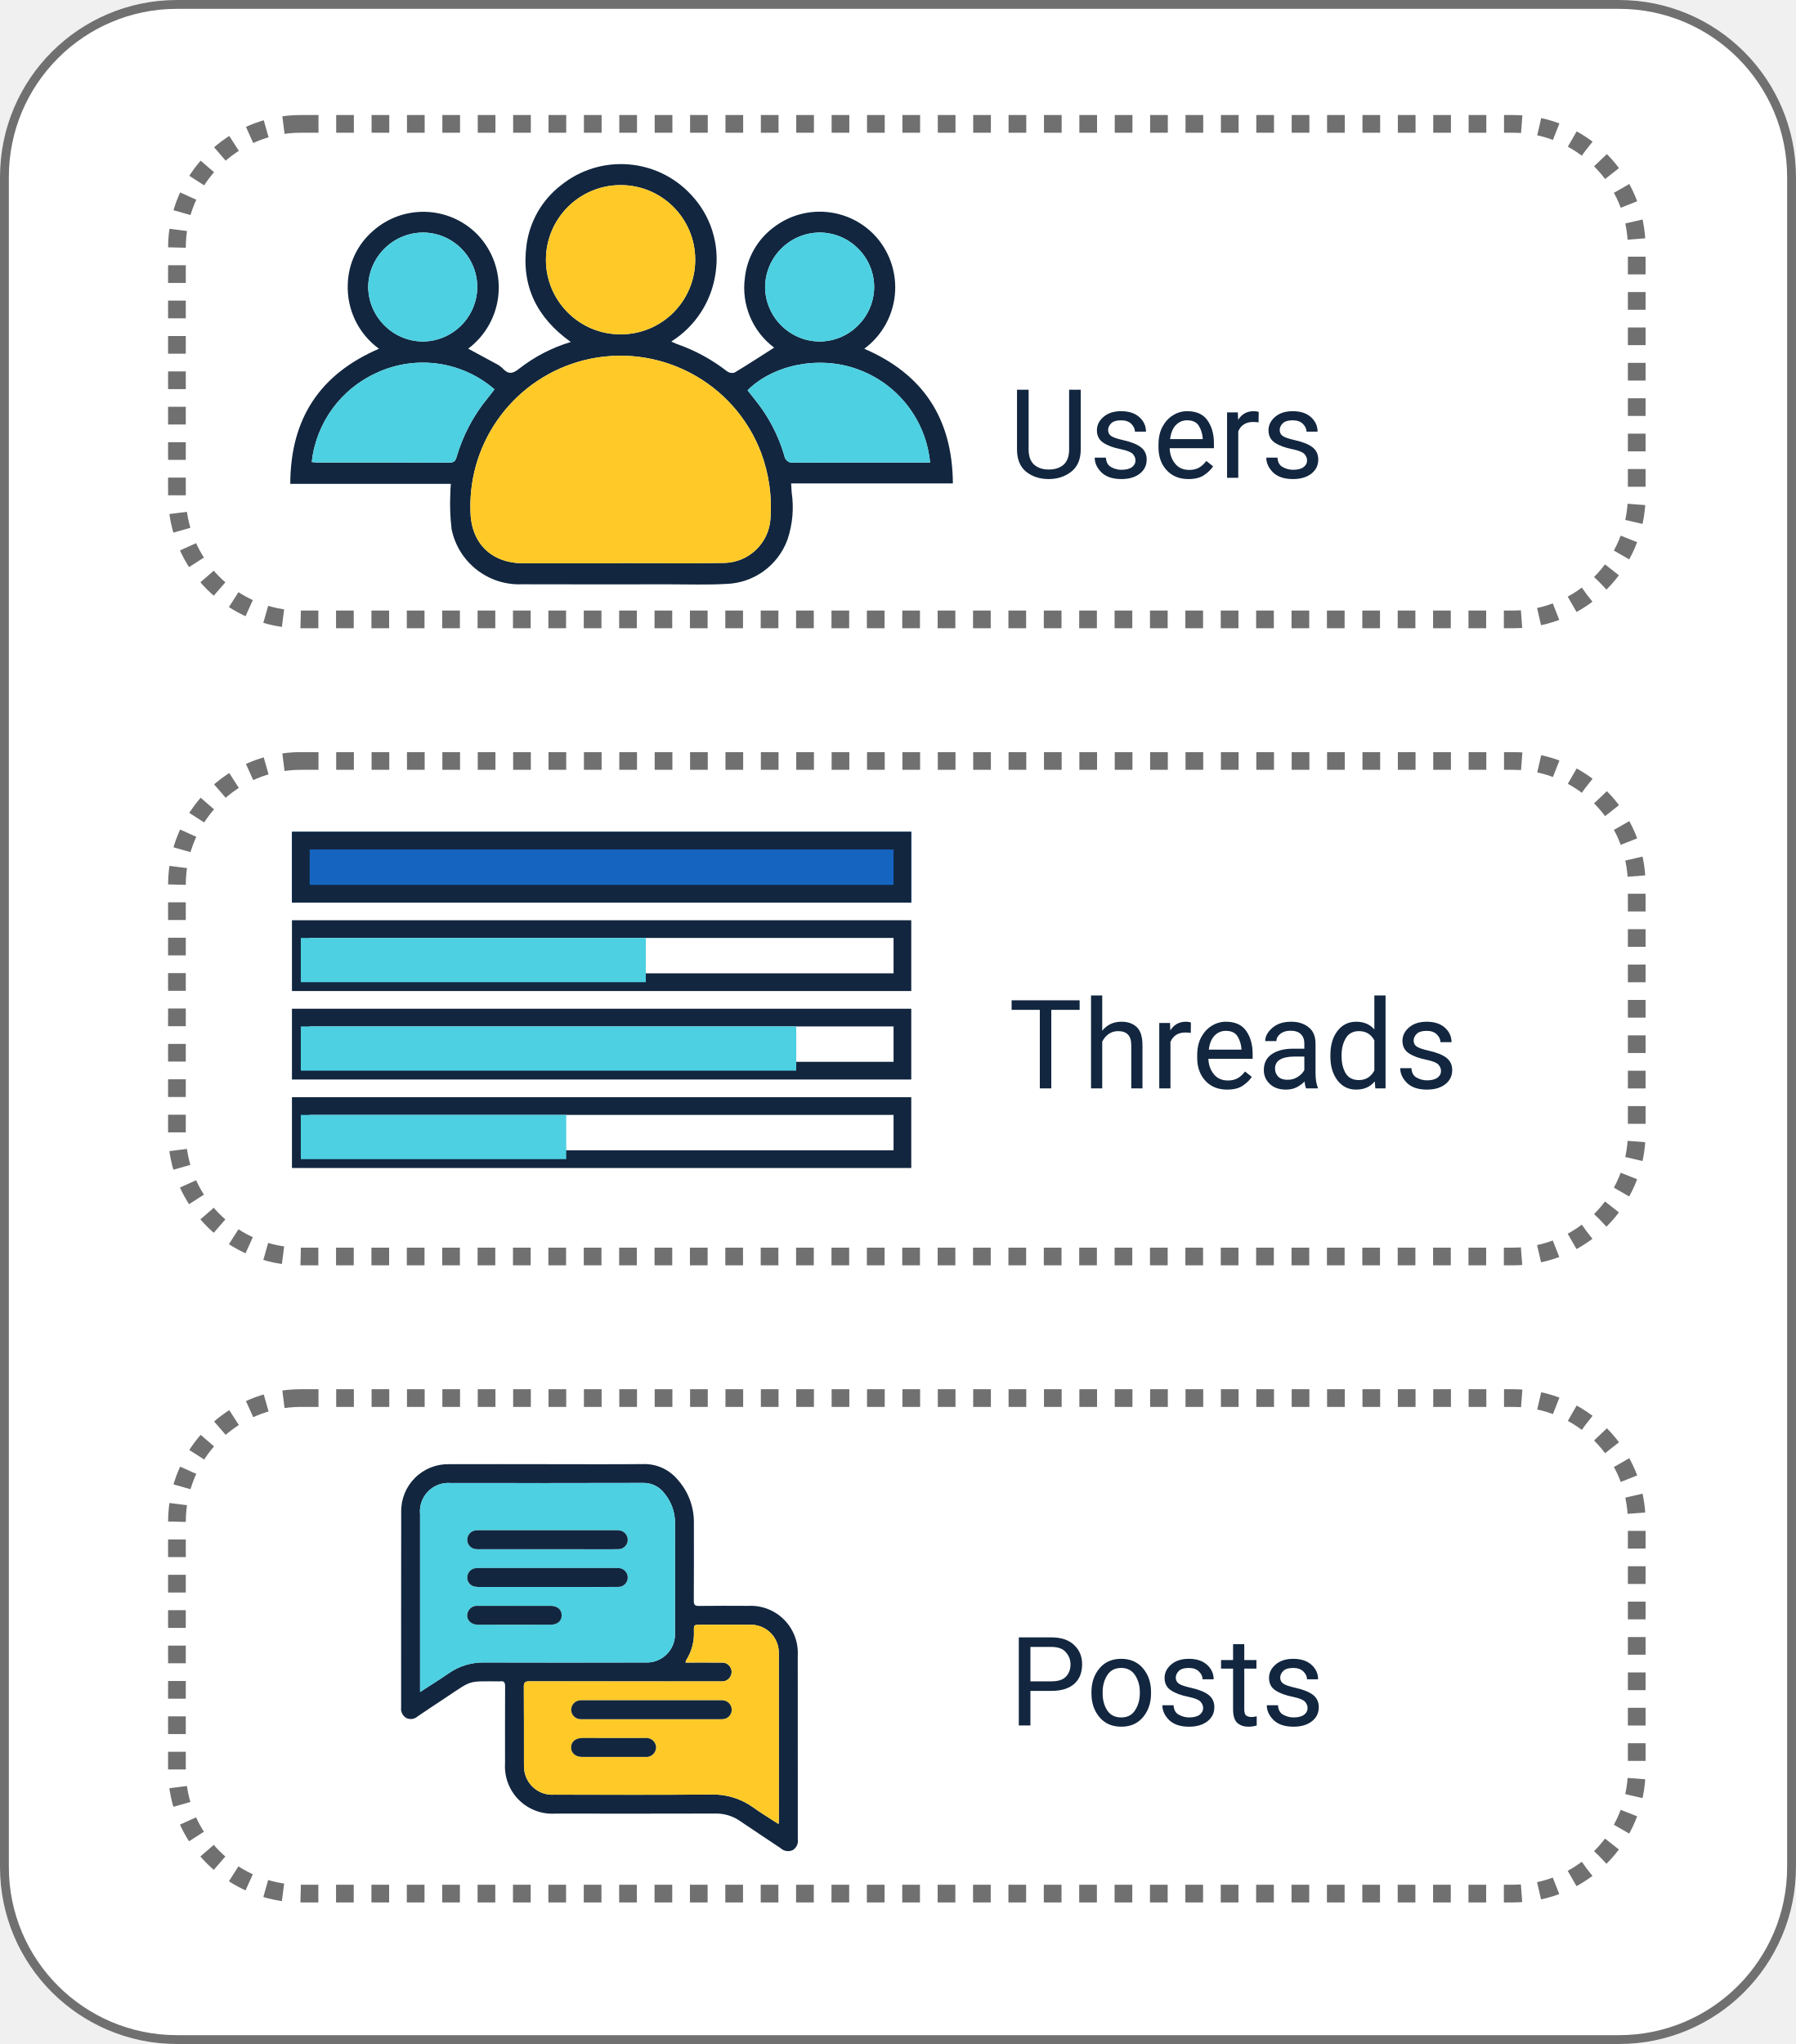
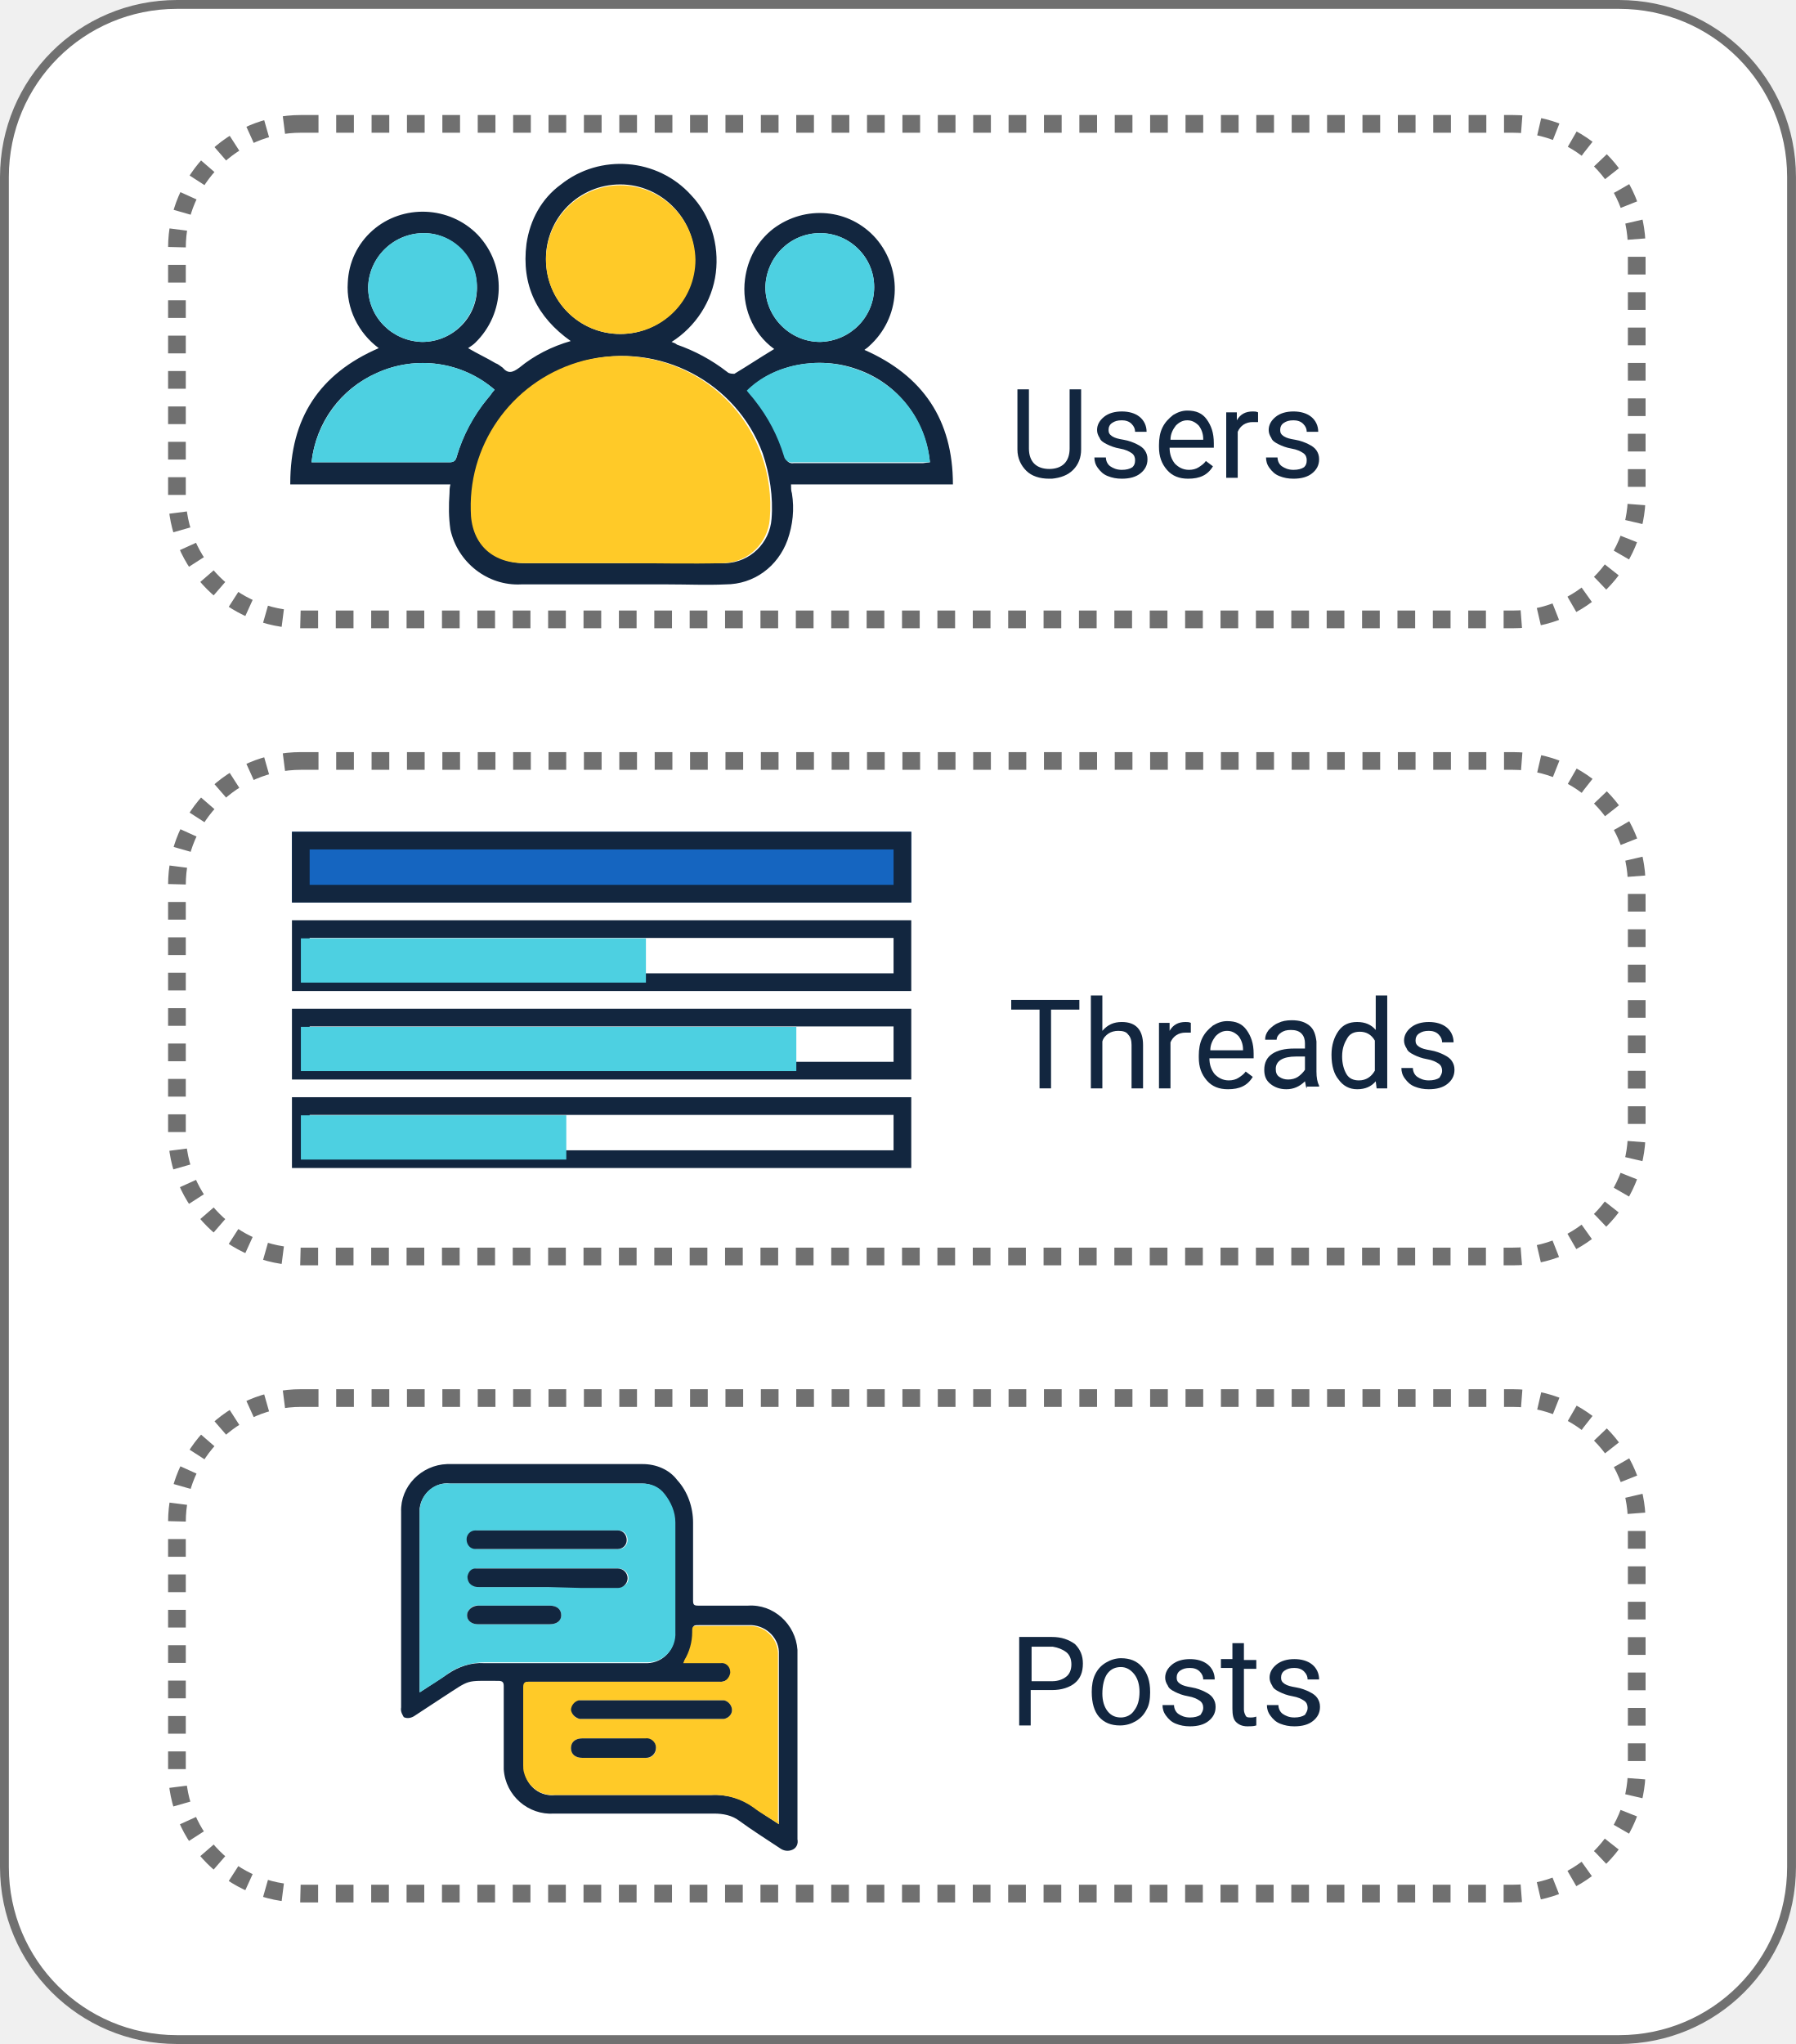
- <svg xmlns="http://www.w3.org/2000/svg" width="203" height="231" viewBox="0 0 203 231">
-   <g id="Grupo_97091" data-name="Grupo 97091" transform="translate(-1119 -6544)">
-     <g id="Rectángulo_42362" data-name="Rectángulo 42362" transform="translate(1119 6544)" fill="#fff" stroke="#707070" stroke-width="1">
-       <rect width="203" height="231" rx="20" stroke="none" />
-       <rect x="0.5" y="0.5" width="202" height="230" rx="19.5" fill="none" />
+ <svg xmlns="http://www.w3.org/2000/svg" version="1.1" id="Capa_1" x="0px" y="0px" viewBox="0 0 203 231" style="enable-background:new 0 0 203 231;" xml:space="preserve">
+   <style type="text/css">
+ 	.st0{fill:#FFFFFF;}
+ 	.st1{fill:none;stroke:#707070;}
+ 	.st2{fill:none;stroke:#707070;stroke-width:2;stroke-dasharray:2;}
+ 	.st3{fill:#12263F;}
+ 	.st4{fill:#FFCA28;}
+ 	.st5{fill:#4DD0E1;}
+ 	.st6{enable-background:new    ;}
+ 	.st7{fill:#1565C0;}
+ 	.st8{fill:none;stroke:#12263F;stroke-width:2;}
+ </style>
+   <g id="Grupo_97091" transform="translate(-1119 -6544)">
+     <g id="Rectángulo_42362" transform="translate(1119 6544)">
+       <path class="st0" d="M20,0h163c11,0,20,9,20,20v191c0,11-9,20-20,20H20c-11,0-20-9-20-20V20C0,9,9,0,20,0z" />
+       <path class="st1" d="M20,0.5h163c10.8,0,19.5,8.7,19.5,19.5v191c0,10.8-8.7,19.5-19.5,19.5H20c-10.8,0-19.5-8.7-19.5-19.5V20    C0.5,9.2,9.2,0.5,20,0.5z" />
    </g>
-     <g id="Rectángulo_42351" data-name="Rectángulo 42351" transform="translate(1138 6557)" fill="#fff" stroke="#707070" stroke-width="2" stroke-dasharray="2">
-       <rect width="167" height="58" rx="15" stroke="none" />
-       <rect x="1" y="1" width="165" height="56" rx="14" fill="none" />
+     <g id="Rectángulo_42351" transform="translate(1138 6557)">
+       <path class="st0" d="M15,0h137c8.3,0,15,6.7,15,15v28c0,8.3-6.7,15-15,15H15C6.7,58,0,51.3,0,43V15C0,6.7,6.7,0,15,0z" />
+       <path class="st2" d="M15,1h137c7.7,0,14,6.3,14,14v28c0,7.7-6.3,14-14,14H15C7.3,57,1,50.7,1,43V15C1,7.3,7.3,1,15,1z" />
    </g>
-     <g id="Rectángulo_42353" data-name="Rectángulo 42353" transform="translate(1138 6629)" fill="#fff" stroke="#707070" stroke-width="2" stroke-dasharray="2">
-       <rect width="167" height="58" rx="15" stroke="none" />
-       <rect x="1" y="1" width="165" height="56" rx="14" fill="none" />
+     <g id="Rectángulo_42353" transform="translate(1138 6629)">
+       <path class="st0" d="M15,0h137c8.3,0,15,6.7,15,15v28c0,8.3-6.7,15-15,15H15C6.7,58,0,51.3,0,43V15C0,6.7,6.7,0,15,0z" />
+       <path class="st2" d="M15,1h137c7.7,0,14,6.3,14,14v28c0,7.7-6.3,14-14,14H15C7.3,57,1,50.7,1,43V15C1,7.3,7.3,1,15,1z" />
    </g>
-     <g id="Rectángulo_42354" data-name="Rectángulo 42354" transform="translate(1138 6701)" fill="#fff" stroke="#707070" stroke-width="2" stroke-dasharray="2">
-       <rect width="167" height="58" rx="15" stroke="none" />
-       <rect x="1" y="1" width="165" height="56" rx="14" fill="none" />
+     <g id="Rectángulo_42354" transform="translate(1138 6701)">
+       <path class="st0" d="M15,0h137c8.3,0,15,6.7,15,15v28c0,8.3-6.7,15-15,15H15C6.7,58,0,51.3,0,43V15C0,6.7,6.7,0,15,0z" />
+       <path class="st2" d="M15,1h137c7.7,0,14,6.3,14,14v28c0,7.7-6.3,14-14,14H15C7.3,57,1,50.7,1,43V15C1,7.3,7.3,1,15,1z" />
    </g>
-     <g id="Grupo_97084" data-name="Grupo 97084" transform="translate(1151.809 6562.544)">
-       <path id="Trazado_213098" data-name="Trazado 213098" d="M299.742-283.288c.027-7.378,3.344-12.387,10.027-15.267a8.583,8.583,0,0,1-3.523-7.373,8.212,8.212,0,0,1,2.793-5.893,8.566,8.566,0,0,1,11.9.4,8.645,8.645,0,0,1-1.084,12.857c1.04.562,2.084,1.118,3.12,1.689a2.884,2.884,0,0,1,.765.531c.623.691,1.135.644,1.865.048a17.776,17.776,0,0,1,5.844-3.023c-3.844-2.743-5.627-6.346-5-10.97a10.238,10.238,0,0,1,3.871-6.726,10.805,10.805,0,0,1,14.739,1.068,10.531,10.531,0,0,1,2.765,8.767,10.915,10.915,0,0,1-5.011,7.808c.281.126.455.222.64.285a19.752,19.752,0,0,1,5.651,3.077.974.974,0,0,0,.843.157c1.5-.9,2.973-1.861,4.49-2.827a8.449,8.449,0,0,1-3.307-7.924,8.2,8.2,0,0,1,3.239-5.662,8.556,8.556,0,0,1,11.623,1.1,8.625,8.625,0,0,1-1.369,12.611c6.647,2.858,9.966,7.891,10.015,15.22H356.354c.025.414.043.713.062,1.012a11.428,11.428,0,0,1-.461,5.3A7.617,7.617,0,0,1,349-271.976c-2.149.12-4.31.043-6.465.044-5.532,0-11.064.018-16.6-.005a7.791,7.791,0,0,1-7.957-6.219,24.4,24.4,0,0,1-.142-4.108c-.006-.307.031-.614.055-1.024Zm37.358,8.981v-.023c3.922,0,7.846.062,11.766-.021a5.342,5.342,0,0,0,5.157-5,17.676,17.676,0,0,0-1.049-7.416,17,17,0,0,0-20.043-10.489,17.015,17.015,0,0,0-12.827,16.9c0,3.717,2.3,6.042,6.007,6.047Q331.607-274.3,337.1-274.307Zm-.032-25.875a8.412,8.412,0,0,0,8.445-8.476,8.419,8.419,0,0,0-8.455-8.391,8.444,8.444,0,0,0-8.418,8.439A8.428,8.428,0,0,0,337.068-300.182Zm34.99,14.482a12.462,12.462,0,0,0-8.185-10.533c-4.4-1.613-9.587-.481-12.445,2.375.286.359.574.724.864,1.088a18.181,18.181,0,0,1,3.294,6.3.919.919,0,0,0,1.077.786c4.877-.027,9.754-.015,14.631-.015Zm-69.889-.051c.3.027.431.048.557.048,5.011,0,10.022,0,15.033.014.5,0,.658-.2.785-.638a18.7,18.7,0,0,1,3.5-6.632c.271-.332.527-.677.782-1.007a12.382,12.382,0,0,0-13.287-1.883A12.585,12.585,0,0,0,302.169-285.751Zm63.573-19.79a6.194,6.194,0,0,0-6.15-6.149,6.225,6.225,0,0,0-6.18,6.132,6.208,6.208,0,0,0,6.2,6.185A6.206,6.206,0,0,0,365.743-305.541Zm-44.863.092a6.171,6.171,0,0,0-6.05-6.239,6.238,6.238,0,0,0-6.28,6.115,6.234,6.234,0,0,0,6.111,6.2A6.2,6.2,0,0,0,320.88-305.449Z" transform="translate(-299.742 319.424)" fill="#12263f" />
-       <path id="Trazado_213099" data-name="Trazado 213099" d="M447.43-157.147q-5.494,0-10.988,0c-3.7,0-6.009-2.33-6.007-6.047a17.015,17.015,0,0,1,12.827-16.9A17,17,0,0,1,463.3-169.607a17.676,17.676,0,0,1,1.049,7.416,5.342,5.342,0,0,1-5.158,5c-3.92.083-7.844.021-11.766.021Z" transform="translate(-410.072 202.263)" fill="#ffca28" />
-       <path id="Trazado_213100" data-name="Trazado 213100" d="M493.643-287.314a8.428,8.428,0,0,1-8.428-8.427,8.444,8.444,0,0,1,8.418-8.439,8.419,8.419,0,0,1,8.455,8.391A8.412,8.412,0,0,1,493.643-287.314Z" transform="translate(-456.316 306.555)" fill="#ffca28" />
-       <path id="Trazado_213101" data-name="Trazado 213101" d="M652.1-164.06h-.763c-4.877,0-9.754-.012-14.631.015a.919.919,0,0,1-1.077-.786,18.181,18.181,0,0,0-3.294-6.3c-.29-.364-.579-.728-.864-1.088,2.858-2.856,8.043-3.989,12.445-2.375A12.462,12.462,0,0,1,652.1-164.06Z" transform="translate(-579.782 197.784)" fill="#4dd0e1" />
-       <path id="Trazado_213102" data-name="Trazado 213102" d="M315.32-164.165a12.585,12.585,0,0,1,7.371-10.1,12.382,12.382,0,0,1,13.287,1.883c-.256.33-.512.675-.783,1.007a18.7,18.7,0,0,0-3.5,6.632c-.127.436-.288.64-.785.638-5.011-.018-10.022-.012-15.033-.014C315.751-164.117,315.624-164.138,315.32-164.165Z" transform="translate(-312.893 197.837)" fill="#4dd0e1" />
-       <path id="Trazado_213103" data-name="Trazado 213103" d="M656.528-263.641a6.206,6.206,0,0,1-6.133,6.168,6.208,6.208,0,0,1-6.2-6.185,6.225,6.225,0,0,1,6.18-6.132A6.194,6.194,0,0,1,656.528-263.641Z" transform="translate(-590.527 277.524)" fill="#4dd0e1" />
-       <path id="Trazado_213104" data-name="Trazado 213104" d="M368.593-263.554a6.2,6.2,0,0,1-6.219,6.079,6.234,6.234,0,0,1-6.111-6.2,6.238,6.238,0,0,1,6.28-6.115A6.171,6.171,0,0,1,368.593-263.554Z" transform="translate(-347.456 277.528)" fill="#4dd0e1" />
+     <g id="Grupo_97084" transform="translate(1151.809 6562.544)">
+       <path id="Trazado_213098" class="st3" d="M0,36.1c0-7.4,3.3-12.4,10-15.3c-2.3-1.7-3.7-4.5-3.5-7.4c0.1-2.3,1.1-4.4,2.8-5.9    C12.7,4.5,18,4.7,21.2,8c3.3,3.5,3.1,8.9-0.3,12.2c-0.2,0.2-0.5,0.4-0.8,0.6c1,0.6,2.1,1.1,3.1,1.7c0.3,0.1,0.5,0.3,0.8,0.5    c0.6,0.7,1.1,0.6,1.9,0c1.7-1.4,3.7-2.4,5.8-3c-3.8-2.7-5.6-6.3-5-11c0.4-2.7,1.7-5.1,3.9-6.7C35-1.2,41.5-0.7,45.3,3.5    c2.2,2.3,3.2,5.6,2.8,8.8c-0.4,3.2-2.3,6.1-5,7.8c0.3,0.1,0.5,0.2,0.6,0.3c2,0.7,3.9,1.7,5.7,3.1c0.2,0.2,0.6,0.2,0.8,0.2    c1.5-0.9,3-1.9,4.5-2.8c-2.5-1.8-3.7-4.9-3.3-7.9c0.3-2.3,1.4-4.3,3.2-5.7c3.6-2.7,8.6-2.3,11.6,1.1c3.1,3.6,2.8,9-0.8,12.2    c-0.2,0.2-0.4,0.3-0.5,0.4c6.6,2.9,10,7.9,10,15.2H56.6c0,0.4,0,0.7,0.1,1c0.3,1.8,0.1,3.6-0.5,5.3c-1.1,3-3.8,5-7,5    c-2.1,0.1-4.3,0-6.5,0c-5.5,0-11.1,0-16.6,0c-3.8,0.2-7.2-2.5-8-6.2c-0.2-1.4-0.2-2.7-0.1-4.1c0-0.3,0-0.6,0.1-1H0z M37.4,45.1    L37.4,45.1c3.9,0,7.8,0,11.8,0c2.8-0.1,5-2.3,5.2-5c0.2-2.5-0.2-5-1-7.4c-3-8.1-11.7-12.6-20-10.5c-7.7,2-13,9-12.8,16.9    c0,3.7,2.3,6,6,6C30,45.1,33.7,45.1,37.4,45.1z M37.3,19.2c4.6,0,8.4-3.7,8.4-8.4c0,0,0-0.1,0-0.1c0-4.6-3.8-8.4-8.4-8.4    c0,0,0,0,0,0c-4.7,0-8.4,3.8-8.4,8.4C28.9,15.5,32.7,19.2,37.3,19.2z M72.3,33.7c-0.5-4.8-3.6-8.9-8.2-10.5    c-4.4-1.6-9.6-0.5-12.4,2.4c0.3,0.4,0.6,0.7,0.9,1.1c1.5,1.9,2.6,4,3.3,6.3c0.1,0.5,0.5,0.9,1,0.8c0,0,0,0,0,0c4.9,0,9.8,0,14.6,0    L72.3,33.7z M2.4,33.7c0.3,0,0.4,0,0.6,0c5,0,10,0,15,0c0.5,0,0.7-0.2,0.8-0.6c0.7-2.4,1.9-4.7,3.5-6.6c0.3-0.3,0.5-0.7,0.8-1    c-3.7-3.2-8.9-3.9-13.3-1.9C5.7,25.4,2.9,29.2,2.4,33.7L2.4,33.7z M66,13.9c0-3.4-2.8-6.1-6.1-6.1c-3.4,0-6.1,2.7-6.2,6.1    c0,3.4,2.8,6.2,6.2,6.2C63.3,20,66,17.3,66,13.9L66,13.9z M21.1,14c0-3.4-2.7-6.2-6-6.2c-3.4,0-6.2,2.7-6.3,6.1    c0,3.4,2.7,6.1,6.1,6.2C18.3,20.1,21.1,17.4,21.1,14L21.1,14z" />
+       <path id="Trazado_213099" class="st4" d="M37.4,45.1c-3.7,0-7.3,0-11,0c-3.7,0-6-2.3-6-6c-0.2-7.9,5.1-14.9,12.8-16.9    c8.4-2.1,17,2.4,20,10.5c0.9,2.4,1.2,4.9,1,7.4c-0.2,2.7-2.4,4.9-5.2,5C45.2,45.2,41.3,45.1,37.4,45.1L37.4,45.1z" />
+       <path id="Trazado_213100" class="st4" d="M37.3,19.2c-4.7,0-8.4-3.8-8.4-8.4c0-4.7,3.8-8.4,8.4-8.4c4.6,0,8.4,3.7,8.5,8.4    c0,0,0,0,0,0C45.8,15.4,42.1,19.2,37.3,19.2C37.4,19.2,37.4,19.2,37.3,19.2z" />
+       <path id="Trazado_213101" class="st5" d="M72.3,33.7h-0.8c-4.9,0-9.8,0-14.6,0c-0.5,0.1-1-0.2-1.1-0.7c0,0,0,0,0,0    c-0.7-2.3-1.8-4.4-3.3-6.3c-0.3-0.4-0.6-0.7-0.9-1.1c2.9-2.9,8-4,12.4-2.4C68.7,24.8,71.9,28.9,72.3,33.7z" />
+       <path id="Trazado_213102" class="st5" d="M2.4,33.7c0.5-4.4,3.3-8.3,7.4-10.1c4.4-2,9.6-1.3,13.3,1.9c-0.3,0.3-0.5,0.7-0.8,1    c-1.6,2-2.8,4.2-3.5,6.6c-0.1,0.4-0.3,0.6-0.8,0.6c-5,0-10,0-15,0C2.9,33.7,2.7,33.7,2.4,33.7z" />
+       <path id="Trazado_213103" class="st5" d="M66,13.9c0,3.4-2.7,6.1-6.1,6.2c-3.4,0-6.2-2.8-6.2-6.2c0.1-3.4,2.8-6.1,6.2-6.1    C63.2,7.8,66,10.5,66,13.9z" />
+       <path id="Trazado_213104" class="st5" d="M21.1,14c-0.1,3.4-2.8,6.1-6.2,6.1c-3.4-0.1-6.1-2.8-6.1-6.2c0.1-3.4,2.9-6.1,6.3-6.1    C18.5,7.8,21.2,10.6,21.1,14z" />
    </g>
-     <text id="Users" transform="translate(1233 6583)" fill="#12263f" font-size="14" font-family="Roboto-Regular, Roboto">
-       <tspan x="0" y="15">Users</tspan>
-     </text>
-     <text id="Threads" transform="translate(1233 6652)" fill="#12263f" font-size="14" font-family="Roboto-Regular, Roboto">
-       <tspan x="0" y="15">Threads</tspan>
-     </text>
-     <text id="Posts" transform="translate(1233 6724)" fill="#12263f" font-size="14" font-family="Roboto-Regular, Roboto">
-       <tspan x="0" y="15">Posts</tspan>
-     </text>
-     <g id="Grupo_97087" data-name="Grupo 97087" transform="translate(1151.809 6638.147)">
-       <g id="Rectángulo_42355" data-name="Rectángulo 42355" transform="translate(0.191 -0.147)" fill="#1565c0" stroke="#12263f" stroke-width="2">
-         <rect width="70" height="8" stroke="none" />
-         <rect x="1" y="1" width="68" height="6" fill="none" />
+     <g class="st6">
+       <path class="st3" d="M1241.2,6588v6.8c0,0.9-0.3,1.7-0.9,2.3c-0.6,0.6-1.4,0.9-2.4,1l-0.3,0c-1.1,0-2-0.3-2.6-0.9s-1-1.4-1-2.4    v-6.8h1.3v6.7c0,0.7,0.2,1.3,0.6,1.7c0.4,0.4,1,0.6,1.7,0.6c0.7,0,1.3-0.2,1.7-0.6c0.4-0.4,0.6-1,0.6-1.7v-6.7H1241.2z" />
+       <path class="st3" d="M1247.3,6596c0-0.3-0.1-0.6-0.4-0.8c-0.3-0.2-0.7-0.4-1.3-0.5c-0.6-0.1-1.1-0.3-1.5-0.5    c-0.4-0.2-0.7-0.4-0.8-0.7c-0.2-0.3-0.3-0.6-0.3-0.9c0-0.6,0.3-1.1,0.8-1.5c0.5-0.4,1.2-0.6,2-0.6c0.8,0,1.5,0.2,2,0.6    c0.5,0.4,0.8,1,0.8,1.7h-1.3c0-0.3-0.1-0.6-0.4-0.9c-0.3-0.3-0.7-0.4-1.1-0.4c-0.5,0-0.8,0.1-1.1,0.3s-0.4,0.5-0.4,0.8    c0,0.3,0.1,0.5,0.4,0.7s0.7,0.3,1.3,0.4c0.6,0.1,1.1,0.3,1.5,0.5s0.7,0.4,0.9,0.7c0.2,0.3,0.3,0.6,0.3,1c0,0.7-0.3,1.2-0.8,1.6    c-0.5,0.4-1.2,0.6-2.1,0.6c-0.6,0-1.1-0.1-1.6-0.3s-0.8-0.5-1.1-0.9c-0.3-0.4-0.4-0.8-0.4-1.2h1.3c0,0.4,0.2,0.8,0.5,1    c0.3,0.2,0.7,0.4,1.3,0.4c0.5,0,0.9-0.1,1.2-0.3C1247.2,6596.6,1247.3,6596.4,1247.3,6596z" />
+       <path class="st3" d="M1253.3,6598.1c-1,0-1.8-0.3-2.4-1c-0.6-0.7-0.9-1.5-0.9-2.6v-0.2c0-0.7,0.1-1.4,0.4-2c0.3-0.6,0.7-1,1.2-1.4    c0.5-0.3,1-0.5,1.6-0.5c1,0,1.7,0.3,2.2,1s0.8,1.5,0.8,2.7v0.5h-5c0,0.7,0.2,1.3,0.6,1.8c0.4,0.4,0.9,0.7,1.6,0.7    c0.4,0,0.8-0.1,1.1-0.3s0.6-0.4,0.8-0.7l0.8,0.6C1255.5,6597.7,1254.6,6598.1,1253.3,6598.1z M1253.2,6591.5    c-0.5,0-0.9,0.2-1.3,0.6c-0.3,0.4-0.6,0.9-0.6,1.6h3.7v-0.1c0-0.6-0.2-1.1-0.5-1.5C1254.1,6591.7,1253.7,6591.5,1253.2,6591.5z" />
+       <path class="st3" d="M1261.2,6591.7c-0.2,0-0.4,0-0.6,0c-0.8,0-1.4,0.4-1.7,1.1v5.2h-1.3v-7.4h1.2l0,0.9c0.4-0.7,1-1,1.8-1    c0.2,0,0.4,0,0.6,0.1V6591.7z" />
+       <path class="st3" d="M1266.7,6596c0-0.3-0.1-0.6-0.4-0.8c-0.3-0.2-0.7-0.4-1.3-0.5c-0.6-0.1-1.1-0.3-1.5-0.5    c-0.4-0.2-0.7-0.4-0.8-0.7c-0.2-0.3-0.3-0.6-0.3-0.9c0-0.6,0.3-1.1,0.8-1.5c0.5-0.4,1.2-0.6,2-0.6c0.8,0,1.5,0.2,2,0.6    c0.5,0.4,0.8,1,0.8,1.7h-1.3c0-0.3-0.1-0.6-0.4-0.9c-0.3-0.3-0.7-0.4-1.1-0.4c-0.5,0-0.8,0.1-1.1,0.3s-0.4,0.5-0.4,0.8    c0,0.3,0.1,0.5,0.4,0.7s0.7,0.3,1.3,0.4c0.6,0.1,1.1,0.3,1.5,0.5s0.7,0.4,0.9,0.7c0.2,0.3,0.3,0.6,0.3,1c0,0.7-0.3,1.2-0.8,1.6    c-0.5,0.4-1.2,0.6-2.1,0.6c-0.6,0-1.1-0.1-1.6-0.3s-0.8-0.5-1.1-0.9c-0.3-0.4-0.4-0.8-0.4-1.2h1.3c0,0.4,0.2,0.8,0.5,1    c0.3,0.2,0.7,0.4,1.3,0.4c0.5,0,0.9-0.1,1.2-0.3C1266.6,6596.6,1266.7,6596.4,1266.7,6596z" />
+     </g>
+     <g class="st6">
+       <path class="st3" d="M1241,6658.1h-3.2v8.9h-1.3v-8.9h-3.2v-1.1h7.7V6658.1z" />
+       <path class="st3" d="M1243.6,6660.5c0.6-0.7,1.3-1,2.2-1c1.6,0,2.4,0.9,2.4,2.6v4.9h-1.3v-4.9c0-0.5-0.1-0.9-0.4-1.2    c-0.2-0.3-0.6-0.4-1.1-0.4c-0.4,0-0.8,0.1-1.1,0.3s-0.6,0.5-0.7,0.9v5.3h-1.3v-10.5h1.3V6660.5z" />
+       <path class="st3" d="M1253.6,6660.7c-0.2,0-0.4,0-0.6,0c-0.8,0-1.4,0.4-1.7,1.1v5.2h-1.3v-7.4h1.2l0,0.9c0.4-0.7,1-1,1.8-1    c0.2,0,0.4,0,0.6,0.1V6660.7z" />
+       <path class="st3" d="M1257.8,6667.1c-1,0-1.8-0.3-2.4-1c-0.6-0.7-0.9-1.5-0.9-2.6v-0.2c0-0.7,0.1-1.4,0.4-2c0.3-0.6,0.7-1,1.2-1.4    c0.5-0.3,1-0.5,1.6-0.5c1,0,1.7,0.3,2.2,1s0.8,1.5,0.8,2.7v0.5h-5c0,0.7,0.2,1.3,0.6,1.8c0.4,0.4,0.9,0.7,1.6,0.7    c0.4,0,0.8-0.1,1.1-0.3s0.6-0.4,0.8-0.7l0.8,0.6C1260,6666.7,1259.1,6667.1,1257.8,6667.1z M1257.7,6660.5c-0.5,0-0.9,0.2-1.3,0.6    c-0.3,0.4-0.6,0.9-0.6,1.6h3.7v-0.1c0-0.6-0.2-1.1-0.5-1.5C1258.6,6660.7,1258.2,6660.5,1257.7,6660.5z" />
+       <path class="st3" d="M1266.7,6667c-0.1-0.1-0.1-0.4-0.2-0.8c-0.6,0.6-1.3,0.9-2.1,0.9c-0.7,0-1.3-0.2-1.8-0.6    c-0.5-0.4-0.7-0.9-0.7-1.6c0-0.8,0.3-1.4,0.9-1.8c0.6-0.4,1.4-0.6,2.5-0.6h1.2v-0.6c0-0.4-0.1-0.8-0.4-1.1    c-0.3-0.3-0.7-0.4-1.2-0.4c-0.5,0-0.8,0.1-1.1,0.3s-0.5,0.5-0.5,0.8h-1.3c0-0.4,0.1-0.7,0.4-1.1c0.3-0.3,0.6-0.6,1.1-0.8    c0.4-0.2,0.9-0.3,1.5-0.3c0.9,0,1.5,0.2,2,0.6c0.5,0.4,0.7,1,0.8,1.8v3.4c0,0.7,0.1,1.2,0.3,1.6v0.1H1266.7z M1264.6,6666    c0.4,0,0.8-0.1,1.1-0.3s0.6-0.5,0.8-0.8v-1.5h-1c-1.5,0-2.3,0.5-2.3,1.4c0,0.4,0.1,0.7,0.4,0.9S1264.2,6666,1264.6,6666z" />
+       <path class="st3" d="M1269.5,6663.2c0-1.1,0.3-2,0.8-2.7c0.5-0.7,1.2-1,2.1-1c0.9,0,1.6,0.3,2.1,0.9v-3.9h1.3v10.5h-1.2l-0.1-0.8    c-0.5,0.6-1.2,0.9-2.1,0.9c-0.9,0-1.6-0.4-2.1-1.1C1269.8,6665.4,1269.5,6664.5,1269.5,6663.2L1269.5,6663.2z M1270.7,6663.4    c0,0.8,0.2,1.5,0.5,2s0.8,0.7,1.4,0.7c0.8,0,1.4-0.4,1.8-1.1v-3.4c-0.4-0.7-1-1-1.7-1c-0.6,0-1.1,0.2-1.4,0.7    S1270.7,6662.4,1270.7,6663.4z" />
+       <path class="st3" d="M1282,6665c0-0.3-0.1-0.6-0.4-0.8c-0.3-0.2-0.7-0.4-1.3-0.5c-0.6-0.1-1.1-0.3-1.5-0.5    c-0.4-0.2-0.7-0.4-0.8-0.7c-0.2-0.3-0.3-0.6-0.3-0.9c0-0.6,0.3-1.1,0.8-1.5c0.5-0.4,1.2-0.6,2-0.6c0.8,0,1.5,0.2,2,0.6    c0.5,0.4,0.8,1,0.8,1.7h-1.3c0-0.3-0.1-0.6-0.4-0.9c-0.3-0.3-0.7-0.4-1.1-0.4c-0.5,0-0.8,0.1-1.1,0.3s-0.4,0.5-0.4,0.8    c0,0.3,0.1,0.5,0.4,0.7s0.7,0.3,1.3,0.4c0.6,0.1,1.1,0.3,1.5,0.5s0.7,0.4,0.9,0.7c0.2,0.3,0.3,0.6,0.3,1c0,0.7-0.3,1.2-0.8,1.6    c-0.5,0.4-1.2,0.6-2.1,0.6c-0.6,0-1.1-0.1-1.6-0.3s-0.8-0.5-1.1-0.9c-0.3-0.4-0.4-0.8-0.4-1.2h1.3c0,0.4,0.2,0.8,0.5,1    c0.3,0.2,0.7,0.4,1.3,0.4c0.5,0,0.9-0.1,1.2-0.3C1281.8,6665.6,1282,6665.4,1282,6665z" />
+     </g>
+     <g class="st6">
+       <path class="st3" d="M1235.5,6735.1v3.9h-1.3v-10h3.7c1.1,0,1.9,0.3,2.6,0.8c0.6,0.6,0.9,1.3,0.9,2.2c0,1-0.3,1.7-0.9,2.2    c-0.6,0.5-1.5,0.8-2.6,0.8H1235.5z M1235.5,6734h2.4c0.7,0,1.2-0.2,1.6-0.5s0.6-0.8,0.6-1.4c0-0.6-0.2-1.1-0.6-1.4    s-0.9-0.5-1.5-0.6h-2.4V6734z" />
+       <path class="st3" d="M1242.4,6735.2c0-0.7,0.1-1.4,0.4-2c0.3-0.6,0.7-1,1.2-1.3c0.5-0.3,1.1-0.5,1.7-0.5c1,0,1.8,0.3,2.4,1    c0.6,0.7,0.9,1.6,0.9,2.8v0.1c0,0.7-0.1,1.4-0.4,1.9c-0.3,0.6-0.7,1-1.2,1.3c-0.5,0.3-1.1,0.5-1.8,0.5c-1,0-1.8-0.3-2.4-1    C1242.7,6737.4,1242.4,6736.5,1242.4,6735.2L1242.4,6735.2z M1243.6,6735.4c0,0.8,0.2,1.5,0.6,2c0.4,0.5,0.9,0.7,1.5,0.7    c0.6,0,1.2-0.3,1.5-0.8c0.4-0.5,0.6-1.2,0.6-2.1c0-0.8-0.2-1.5-0.6-2c-0.4-0.5-0.9-0.8-1.5-0.8c-0.6,0-1.1,0.2-1.5,0.7    S1243.6,6734.5,1243.6,6735.4z" />
+       <path class="st3" d="M1255,6737c0-0.3-0.1-0.6-0.4-0.8c-0.3-0.2-0.7-0.4-1.3-0.5c-0.6-0.1-1.1-0.3-1.5-0.5    c-0.4-0.2-0.7-0.4-0.8-0.7c-0.2-0.3-0.3-0.6-0.3-0.9c0-0.6,0.3-1.1,0.8-1.5c0.5-0.4,1.2-0.6,2-0.6c0.8,0,1.5,0.2,2,0.6    c0.5,0.4,0.8,1,0.8,1.7h-1.3c0-0.3-0.1-0.6-0.4-0.9c-0.3-0.3-0.7-0.4-1.1-0.4c-0.5,0-0.8,0.1-1.1,0.3s-0.4,0.5-0.4,0.8    c0,0.3,0.1,0.5,0.4,0.7s0.7,0.3,1.3,0.4c0.6,0.1,1.1,0.3,1.5,0.5s0.7,0.4,0.9,0.7c0.2,0.3,0.3,0.6,0.3,1c0,0.7-0.3,1.2-0.8,1.6    c-0.5,0.4-1.2,0.6-2.1,0.6c-0.6,0-1.1-0.1-1.6-0.3s-0.8-0.5-1.1-0.9c-0.3-0.4-0.4-0.8-0.4-1.2h1.3c0,0.4,0.2,0.8,0.5,1    c0.3,0.2,0.7,0.4,1.3,0.4c0.5,0,0.9-0.1,1.2-0.3C1254.8,6737.6,1255,6737.4,1255,6737z" />
+       <path class="st3" d="M1259.6,6729.8v1.8h1.4v1h-1.4v4.6c0,0.3,0.1,0.5,0.2,0.7s0.3,0.2,0.6,0.2c0.1,0,0.3,0,0.6-0.1v1    c-0.3,0.1-0.7,0.1-1,0.1c-0.6,0-1-0.2-1.3-0.5s-0.4-0.8-0.4-1.5v-4.6h-1.3v-1h1.3v-1.8H1259.6z" />
+       <path class="st3" d="M1266.8,6737c0-0.3-0.1-0.6-0.4-0.8c-0.3-0.2-0.7-0.4-1.3-0.5c-0.6-0.1-1.1-0.3-1.5-0.5    c-0.4-0.2-0.7-0.4-0.8-0.7c-0.2-0.3-0.3-0.6-0.3-0.9c0-0.6,0.3-1.1,0.8-1.5c0.5-0.4,1.2-0.6,2-0.6c0.8,0,1.5,0.2,2,0.6    c0.5,0.4,0.8,1,0.8,1.7h-1.3c0-0.3-0.1-0.6-0.4-0.9c-0.3-0.3-0.7-0.4-1.1-0.4c-0.5,0-0.8,0.1-1.1,0.3s-0.4,0.5-0.4,0.8    c0,0.3,0.1,0.5,0.4,0.7s0.7,0.3,1.3,0.4c0.6,0.1,1.1,0.3,1.5,0.5s0.7,0.4,0.9,0.7c0.2,0.3,0.3,0.6,0.3,1c0,0.7-0.3,1.2-0.8,1.6    c-0.5,0.4-1.2,0.6-2.1,0.6c-0.6,0-1.1-0.1-1.6-0.3s-0.8-0.5-1.1-0.9c-0.3-0.4-0.4-0.8-0.4-1.2h1.3c0,0.4,0.2,0.8,0.5,1    c0.3,0.2,0.7,0.4,1.3,0.4c0.5,0,0.9-0.1,1.2-0.3C1266.6,6737.6,1266.8,6737.4,1266.8,6737z" />
+     </g>
+     <g id="Grupo_97087" transform="translate(1151.809 6638.147)">
+       <g id="Rectángulo_42355" transform="translate(0.191 -0.147)">
+         <rect x="0" y="0" class="st7" width="70" height="8" />
+         <rect x="1" y="1" class="st8" width="68" height="6" />
      </g>
-       <g id="Rectángulo_42358" data-name="Rectángulo 42358" transform="translate(0.191 19.853)" fill="#fff" stroke="#12263f" stroke-width="2">
-         <rect width="70" height="8" stroke="none" />
-         <rect x="1" y="1" width="68" height="6" fill="none" />
+       <g id="Rectángulo_42358" transform="translate(0.191 19.853)">
+         <rect x="0" y="0" class="st0" width="70" height="8" />
+         <rect x="1" y="1" class="st8" width="68" height="6" />
      </g>
-       <g id="Rectángulo_42356" data-name="Rectángulo 42356" transform="translate(0.191 9.853)" fill="#fff" stroke="#12263f" stroke-width="2">
-         <rect width="70" height="8" stroke="none" />
-         <rect x="1" y="1" width="68" height="6" fill="none" />
+       <g id="Rectángulo_42356" transform="translate(0.191 9.853)">
+         <rect x="0" y="0" class="st0" width="70" height="8" />
+         <rect x="1" y="1" class="st8" width="68" height="6" />
      </g>
-       <g id="Rectángulo_42357" data-name="Rectángulo 42357" transform="translate(0.191 29.853)" fill="#fff" stroke="#12263f" stroke-width="2">
-         <rect width="70" height="8" stroke="none" />
-         <rect x="1" y="1" width="68" height="6" fill="none" />
+       <g id="Rectángulo_42357" transform="translate(0.191 29.853)">
+         <rect x="0" y="0" class="st0" width="70" height="8" />
+         <rect x="1" y="1" class="st8" width="68" height="6" />
      </g>
-       <rect id="Rectángulo_42359" data-name="Rectángulo 42359" width="56" height="5" transform="translate(1.191 21.853)" fill="#4dd0e1" />
-       <rect id="Rectángulo_42360" data-name="Rectángulo 42360" width="39" height="5" transform="translate(1.191 11.853)" fill="#4dd0e1" />
-       <rect id="Rectángulo_42361" data-name="Rectángulo 42361" width="30" height="5" transform="translate(1.191 31.853)" fill="#4dd0e1" />
+       <rect id="Rectángulo_42359" x="1.2" y="21.9" class="st5" width="56" height="5" />
+       <rect id="Rectángulo_42360" x="1.2" y="11.9" class="st5" width="39" height="5" />
+       <rect id="Rectángulo_42361" x="1.2" y="31.9" class="st5" width="30" height="5" />
    </g>
-     <g id="Grupo_97089" data-name="Grupo 97089" transform="translate(1164.338 6709.46)">
-       <g id="Grupo_97088" data-name="Grupo 97088" transform="translate(0 0)">
-         <path id="Trazado_213105" data-name="Trazado 213105" d="M1010.472-467.1c3.611,0,7.223.025,10.833-.012a4.886,4.886,0,0,1,3.933,1.795,7.17,7.17,0,0,1,1.805,4.84c0,2.935.011,5.87-.011,8.805,0,.479.137.6.6.592,1.85-.026,3.7-.016,5.55-.009a5.326,5.326,0,0,1,5.6,5.6q.008,10.38.006,20.759a1.235,1.235,0,0,1-.556,1.237,1.236,1.236,0,0,1-1.387-.212c-1.535-1.032-3.084-2.043-4.613-3.084a4.718,4.718,0,0,0-2.757-.829q-9.046.021-18.091.007a5.348,5.348,0,0,1-5.687-5.678c0-2.9-.009-5.8.008-8.7,0-.434-.109-.639-.562-.567a.353.353,0,0,1-.053,0c-3.687.008-3-.216-6.079,1.825-1.068.707-2.136,1.414-3.194,2.134a1.157,1.157,0,0,1-1.293.174,1.19,1.19,0,0,1-.573-1.175c.005-7.364-.005-14.729.008-22.094a5.3,5.3,0,0,1,5.413-5.408C1003.072-467.116,1006.772-467.1,1010.472-467.1Zm-14.378,25.745c1.168-.759,2.228-1.409,3.244-2.12a6.823,6.823,0,0,1,4.064-1.218q9.045.025,18.089,0a3.2,3.2,0,0,0,3.413-3.4c.007-4.127,0-8.253.006-12.38a5.182,5.182,0,0,0-1.176-3.3,2.941,2.941,0,0,0-2.476-1.21c-7.222.025-14.443.011-21.665.013a3.215,3.215,0,0,0-3.5,3.53q0,9.685,0,19.37Zm40.517,14.92c.018-.222.033-.325.033-.428q0-9.418-.005-18.837a3.16,3.16,0,0,0-3.29-3.252c-1.85-.012-3.7,0-5.55,0-.754,0-.767,0-.754.738a5.624,5.624,0,0,1-.863,3.25,1.374,1.374,0,0,0-.093.281h.575c1.156,0,2.312-.008,3.469.006a1.068,1.068,0,0,1,1.175,1.043,1.083,1.083,0,0,1-1.191,1.084c-.178.005-.356,0-.534,0q-10.566,0-21.131-.009c-.476,0-.637.109-.633.615.024,2.917.01,5.834.015,8.751a4.468,4.468,0,0,0,.07.9,3.191,3.191,0,0,0,3.351,2.545c5.888,0,11.775.032,17.663-.017a7.75,7.75,0,0,1,4.8,1.435C1034.625-427.678,1035.586-427.1,1036.61-426.436Z" transform="translate(-993.95 467.113)" fill="#12263f" />
-         <path id="Trazado_213106" data-name="Trazado 213106" d="M1014.033-423.492v-.709q0-9.685,0-19.37a3.215,3.215,0,0,1,3.5-3.531c7.222,0,14.443.012,21.665-.013a2.941,2.941,0,0,1,2.477,1.209,5.184,5.184,0,0,1,1.176,3.3c-.01,4.127,0,8.253-.006,12.38a3.2,3.2,0,0,1-3.413,3.4q-9.044.008-18.089,0a6.821,6.821,0,0,0-4.064,1.218C1016.261-424.9,1015.2-424.252,1014.033-423.492Zm14.35-16.135h6.289c.6,0,1.209.017,1.812-.013a1.05,1.05,0,0,0,1.021-1.03,1.075,1.075,0,0,0-1.023-1.089c-.141-.013-.284-.007-.426-.007h-15.191a4.661,4.661,0,0,0-.532.011,1.067,1.067,0,0,0-.963,1.033,1.054,1.054,0,0,0,.966,1.081,5.366,5.366,0,0,0,.586.013Zm.072,4.267h3.891c1.35,0,2.7.01,4.051-.007a1.067,1.067,0,0,0,1.108-1.058,1.075,1.075,0,0,0-1.094-1.071c-.124-.007-.249,0-.373,0h-15.191a4.522,4.522,0,0,0-.532.016,1.052,1.052,0,0,0-.939.939,1.009,1.009,0,0,0,.673,1.09,2.321,2.321,0,0,0,.731.091Q1024.619-435.355,1028.456-435.361Zm-3.758,2.134c-1.367,0-2.733-.006-4.1,0a1.106,1.106,0,0,0-1.194.778c-.2.73.328,1.347,1.2,1.349q4.073.014,8.147,0c.792,0,1.27-.4,1.281-1.043.011-.665-.477-1.085-1.29-1.088C1027.4-433.232,1026.047-433.228,1024.7-433.227Z" transform="translate(-1011.889 449.25)" fill="#4dd0e1" />
-         <path id="Trazado_213107" data-name="Trazado 213107" d="M1152.681-274.5c-1.024-.668-1.985-1.243-2.888-1.9a7.75,7.75,0,0,0-4.8-1.435c-5.887.049-11.775.021-17.663.017a3.191,3.191,0,0,1-3.351-2.545,4.494,4.494,0,0,1-.07-.9c-.005-2.917.009-5.834-.015-8.751,0-.505.157-.615.633-.615q10.565.021,21.131.009c.178,0,.356,0,.534,0a1.083,1.083,0,0,0,1.191-1.084,1.067,1.067,0,0,0-1.175-1.043c-1.156-.014-2.312-.005-3.469-.006h-.575a1.36,1.36,0,0,1,.093-.281,5.626,5.626,0,0,0,.863-3.25c-.013-.736,0-.737.754-.738,1.85,0,3.7-.009,5.55,0a3.16,3.16,0,0,1,3.29,3.252q.02,9.418.005,18.837C1152.714-274.826,1152.7-274.723,1152.681-274.5ZM1138.3-286.345h7.569a4.451,4.451,0,0,0,.585-.018,1.05,1.05,0,0,0,.927-1.009,1.063,1.063,0,0,0-.9-1.093,2.894,2.894,0,0,0-.479-.018H1130.6a2.958,2.958,0,0,0-.426.014,1.079,1.079,0,0,0-.931,1.067,1.069,1.069,0,0,0,.952,1.044,4.386,4.386,0,0,0,.533.014Zm-4.213,2.129c-1.192,0-2.383,0-3.575,0-.778,0-1.264.42-1.267,1.063s.5,1.071,1.261,1.072q3.548.007,7.1,0a1.109,1.109,0,0,0,1.241-1.092,1.1,1.1,0,0,0-1.235-1.041C1136.431-284.222,1135.258-284.216,1134.084-284.216Z" transform="translate(-1110.021 315.179)" fill="#ffca28" />
-         <path id="Trazado_213108" data-name="Trazado 213108" d="M1073.052-394.884h-7.462a5.374,5.374,0,0,1-.586-.013,1.054,1.054,0,0,1-.966-1.081,1.067,1.067,0,0,1,.963-1.033,4.663,4.663,0,0,1,.533-.011h15.19c.142,0,.285-.006.426.007a1.075,1.075,0,0,1,1.023,1.089,1.05,1.05,0,0,1-1.021,1.03c-.6.03-1.208.013-1.812.013Z" transform="translate(-1056.558 404.506)" fill="#12263f" />
-         <path id="Trazado_213109" data-name="Trazado 213109" d="M1073.126-354.9q-3.838,0-7.675,0a2.319,2.319,0,0,1-.731-.091,1.009,1.009,0,0,1-.673-1.09,1.052,1.052,0,0,1,.939-.939,4.514,4.514,0,0,1,.532-.016h15.19c.124,0,.249,0,.373,0a1.075,1.075,0,0,1,1.094,1.071,1.067,1.067,0,0,1-1.108,1.058c-1.35.016-2.7.006-4.051.007Z" transform="translate(-1056.56 368.788)" fill="#12263f" />
-         <path id="Trazado_213110" data-name="Trazado 213110" d="M1069.285-317.013c1.349,0,2.7,0,4.047,0,.813,0,1.3.423,1.29,1.088-.011.643-.489,1.042-1.281,1.043q-4.074.006-8.147,0c-.874,0-1.407-.619-1.2-1.349a1.107,1.107,0,0,1,1.194-.778C1066.551-317.019,1067.918-317.013,1069.285-317.013Z" transform="translate(-1056.476 333.036)" fill="#12263f" />
-         <path id="Trazado_213111" data-name="Trazado 213111" d="M1183.092-214.876h-7.569a4.383,4.383,0,0,1-.532-.014,1.069,1.069,0,0,1-.953-1.044,1.079,1.079,0,0,1,.931-1.067,2.964,2.964,0,0,1,.426-.014H1190.8a2.893,2.893,0,0,1,.479.018,1.063,1.063,0,0,1,.9,1.093,1.05,1.05,0,0,1-.927,1.009,4.459,4.459,0,0,1-.585.018Z" transform="translate(-1154.816 243.71)" fill="#12263f" />
-         <path id="Trazado_213112" data-name="Trazado 213112" d="M1178.876-177.034c1.174,0,2.348-.005,3.521,0a1.1,1.1,0,0,1,1.235,1.041,1.109,1.109,0,0,1-1.241,1.092q-3.548.008-7.1,0c-.764,0-1.264-.436-1.261-1.072s.49-1.058,1.267-1.063C1176.493-177.038,1177.685-177.034,1178.876-177.034Z" transform="translate(-1154.813 207.996)" fill="#12263f" />
+     <g id="Grupo_97089" transform="translate(1164.338 6709.46)">
+       <g id="Grupo_97088" transform="translate(0 0)">
+         <path id="Trazado_213105" class="st3" d="M16.5,0c3.6,0,7.2,0,10.8,0c1.5,0,3,0.6,3.9,1.8c1.2,1.3,1.8,3.1,1.8,4.8     c0,2.9,0,5.9,0,8.8c0,0.5,0.1,0.6,0.6,0.6c1.8,0,3.7,0,5.6,0c2.9-0.2,5.4,2.1,5.6,5c0,0.2,0,0.4,0,0.6c0,6.9,0,13.8,0,20.8     c0.1,0.5-0.1,1-0.6,1.2c-0.5,0.2-1,0.1-1.4-0.2c-1.5-1-3.1-2-4.6-3.1c-0.8-0.6-1.8-0.8-2.8-0.8c-6,0-12.1,0-18.1,0     c-2.9,0.2-5.5-2-5.7-5c0-0.2,0-0.5,0-0.7c0-2.9,0-5.8,0-8.7c0-0.4-0.1-0.6-0.6-0.6c0,0,0,0-0.1,0c-3.7,0-3-0.2-6.1,1.8     c-1.1,0.7-2.1,1.4-3.2,2.1c-0.4,0.3-0.9,0.4-1.3,0.2C0.2,28.4-0.1,28,0,27.5c0-7.4,0-14.7,0-22.1C-0.1,2.5,2.3,0.1,5.2,0     c0.1,0,0.1,0,0.2,0C9.1,0,12.8,0,16.5,0z M2.1,25.8c1.2-0.8,2.2-1.4,3.2-2.1c1.2-0.8,2.6-1.3,4.1-1.2c6,0,12.1,0,18.1,0     c1.8,0.1,3.3-1.2,3.4-3c0-0.1,0-0.3,0-0.4c0-4.1,0-8.3,0-12.4c0-1.2-0.4-2.4-1.2-3.3c-0.6-0.8-1.5-1.2-2.5-1.2     c-7.2,0-14.4,0-21.7,0C3.9,2,2.3,3.3,2.1,5c0,0.2,0,0.4,0,0.6c0,6.5,0,12.9,0,19.4L2.1,25.8z M42.7,40.7c0-0.2,0-0.3,0-0.4     c0-6.3,0-12.6,0-18.8c0.1-1.7-1.3-3.2-3.1-3.3c-0.1,0-0.2,0-0.2,0c-1.8,0-3.7,0-5.6,0c-0.8,0-0.8,0-0.8,0.7     c0.1,1.1-0.3,2.3-0.9,3.2c0,0.1-0.1,0.2-0.1,0.3h0.6c1.2,0,2.3,0,3.5,0c0.6-0.1,1.1,0.4,1.2,1c0,0,0,0.1,0,0.1     c0,0.6-0.5,1.1-1.1,1.1c0,0-0.1,0-0.1,0c-0.2,0-0.4,0-0.5,0c-7,0-14.1,0-21.1,0c-0.5,0-0.6,0.1-0.6,0.6c0,2.9,0,5.8,0,8.8     c0,0.3,0,0.6,0.1,0.9c0.3,1.6,1.8,2.7,3.4,2.5c5.9,0,11.8,0,17.7,0c1.7-0.1,3.4,0.4,4.8,1.4C40.7,39.4,41.6,40,42.7,40.7     L42.7,40.7z" />
+         <path id="Trazado_213106" class="st5" d="M2.1,25.8V25c0-6.5,0-12.9,0-19.4C2,3.9,3.2,2.3,5,2.2c0.2,0,0.4,0,0.6,0     c7.2,0,14.4,0,21.7,0c1,0,1.9,0.4,2.5,1.2C30.5,4.3,31,5.4,31,6.6c0,4.1,0,8.3,0,12.4c0.1,1.8-1.2,3.3-3,3.4c-0.1,0-0.3,0-0.4,0     c-6,0-12.1,0-18.1,0c-1.4,0-2.9,0.4-4.1,1.2C4.4,24.4,3.3,25,2.1,25.8z M16.5,9.6h6.3c0.6,0,1.2,0,1.8,0c0.6,0,1-0.5,1-1     c0-0.6-0.4-1.1-1-1.1c-0.1,0-0.3,0-0.4,0H9c-0.2,0-0.4,0-0.5,0c-0.5,0.1-0.9,0.5-1,1c0,0.6,0.4,1,1,1.1c0.2,0,0.4,0,0.6,0     L16.5,9.6z M16.6,13.9h3.9c1.3,0,2.7,0,4.1,0c0.6,0,1.1-0.4,1.1-1c0,0,0,0,0,0c0-0.6-0.5-1.1-1.1-1.1c0,0,0,0,0,0     c-0.1,0-0.2,0-0.4,0H9c-0.2,0-0.4,0-0.5,0c-0.5,0.1-0.9,0.4-0.9,0.9c-0.1,0.5,0.2,0.9,0.7,1.1c0.2,0.1,0.5,0.1,0.7,0.1     C11.5,13.9,14,13.9,16.6,13.9L16.6,13.9z M12.8,16c-1.4,0-2.7,0-4.1,0c-0.5-0.1-1,0.3-1.2,0.8c-0.2,0.7,0.3,1.3,1.2,1.3     c2.7,0,5.4,0,8.1,0c0.8,0,1.3-0.4,1.3-1c0-0.7-0.5-1.1-1.3-1.1C15.5,16,14.2,16,12.8,16L12.8,16z" />
+         <path id="Trazado_213107" class="st4" d="M42.7,40.7c-1-0.7-2-1.2-2.9-1.9c-1.4-1-3.1-1.5-4.8-1.4c-5.9,0-11.8,0-17.7,0     c-1.6,0.1-3-1-3.4-2.5c-0.1-0.3-0.1-0.6-0.1-0.9c0-2.9,0-5.8,0-8.8c0-0.5,0.2-0.6,0.6-0.6c7,0,14.1,0,21.1,0c0.2,0,0.4,0,0.5,0     c0.6,0.1,1.1-0.4,1.2-1c0,0,0-0.1,0-0.1c0-0.6-0.5-1.1-1.1-1c0,0-0.1,0-0.1,0c-1.2,0-2.3,0-3.5,0h-0.6c0-0.1,0.1-0.2,0.1-0.3     c0.6-1,0.9-2.1,0.9-3.2c0-0.7,0-0.7,0.8-0.7c1.8,0,3.7,0,5.6,0c1.7-0.1,3.2,1.3,3.3,3c0,0.1,0,0.2,0,0.2c0,6.3,0,12.6,0,18.8     C42.7,40.4,42.7,40.5,42.7,40.7z M28.3,28.8h7.6c0.2,0,0.4,0,0.6,0c0.5-0.1,0.9-0.5,0.9-1c0-0.5-0.4-1-0.9-1.1     c-0.2,0-0.3,0-0.5,0H20.6c-0.1,0-0.3,0-0.4,0c-0.5,0.1-0.9,0.5-0.9,1.1c0,0.5,0.4,1,1,1c0.2,0,0.4,0,0.5,0L28.3,28.8z M24.1,31     c-1.2,0-2.4,0-3.6,0c-0.8,0-1.3,0.4-1.3,1.1s0.5,1.1,1.3,1.1c2.4,0,4.7,0,7.1,0c0.6,0.1,1.2-0.4,1.2-1c0,0,0-0.1,0-0.1     c0-0.6-0.5-1.1-1.1-1c0,0-0.1,0-0.1,0C26.4,31,25.2,31,24.1,31L24.1,31z" />
+         <path id="Trazado_213108" class="st3" d="M16.5,9.6H9c-0.2,0-0.4,0-0.6,0c-0.6,0-1-0.5-1-1.1c0-0.5,0.4-1,1-1c0.2,0,0.4,0,0.5,0     h15.2c0.1,0,0.3,0,0.4,0c0.6,0,1,0.5,1,1.1c0,0.6-0.5,1-1,1c-0.6,0-1.2,0-1.8,0L16.5,9.6z" />
+         <path id="Trazado_213109" class="st3" d="M16.6,13.9c-2.6,0-5.1,0-7.7,0c-0.2,0-0.5,0-0.7-0.1c-0.5-0.2-0.7-0.6-0.7-1.1     c0.1-0.5,0.4-0.9,0.9-0.9c0.2,0,0.4,0,0.5,0h15.2c0.1,0,0.2,0,0.4,0c0.6,0,1.1,0.5,1.1,1.1c0,0,0,0,0,0c0,0.6-0.5,1.1-1.1,1.1     c0,0,0,0,0,0c-1.3,0-2.7,0-4.1,0L16.6,13.9z" />
+         <path id="Trazado_213110" class="st3" d="M12.8,16c1.3,0,2.7,0,4,0c0.8,0,1.3,0.4,1.3,1.1c0,0.6-0.5,1-1.3,1c-2.7,0-5.4,0-8.1,0     c-0.9,0-1.4-0.6-1.2-1.3C7.7,16.3,8.2,16,8.7,16C10.1,16,11.4,16,12.8,16z" />
+         <path id="Trazado_213111" class="st3" d="M28.3,28.8h-7.6c-0.2,0-0.4,0-0.5,0c-0.5-0.1-0.9-0.5-1-1c0-0.5,0.4-1,0.9-1.1     c0.1,0,0.3,0,0.4,0H36c0.2,0,0.3,0,0.5,0c0.5,0.1,0.9,0.6,0.9,1.1c0,0.5-0.4,0.9-0.9,1c-0.2,0-0.4,0-0.6,0L28.3,28.8z" />
+         <path id="Trazado_213112" class="st3" d="M24.1,31c1.2,0,2.3,0,3.5,0c0.6-0.1,1.2,0.4,1.2,1c0,0,0,0.1,0,0.1     c0,0.6-0.5,1.1-1.1,1.1c0,0-0.1,0-0.1,0c-2.4,0-4.7,0-7.1,0c-0.8,0-1.3-0.4-1.3-1.1s0.5-1.1,1.3-1.1C21.7,31,22.9,31,24.1,31z" />
      </g>
    </g>
  </g>
</svg>
